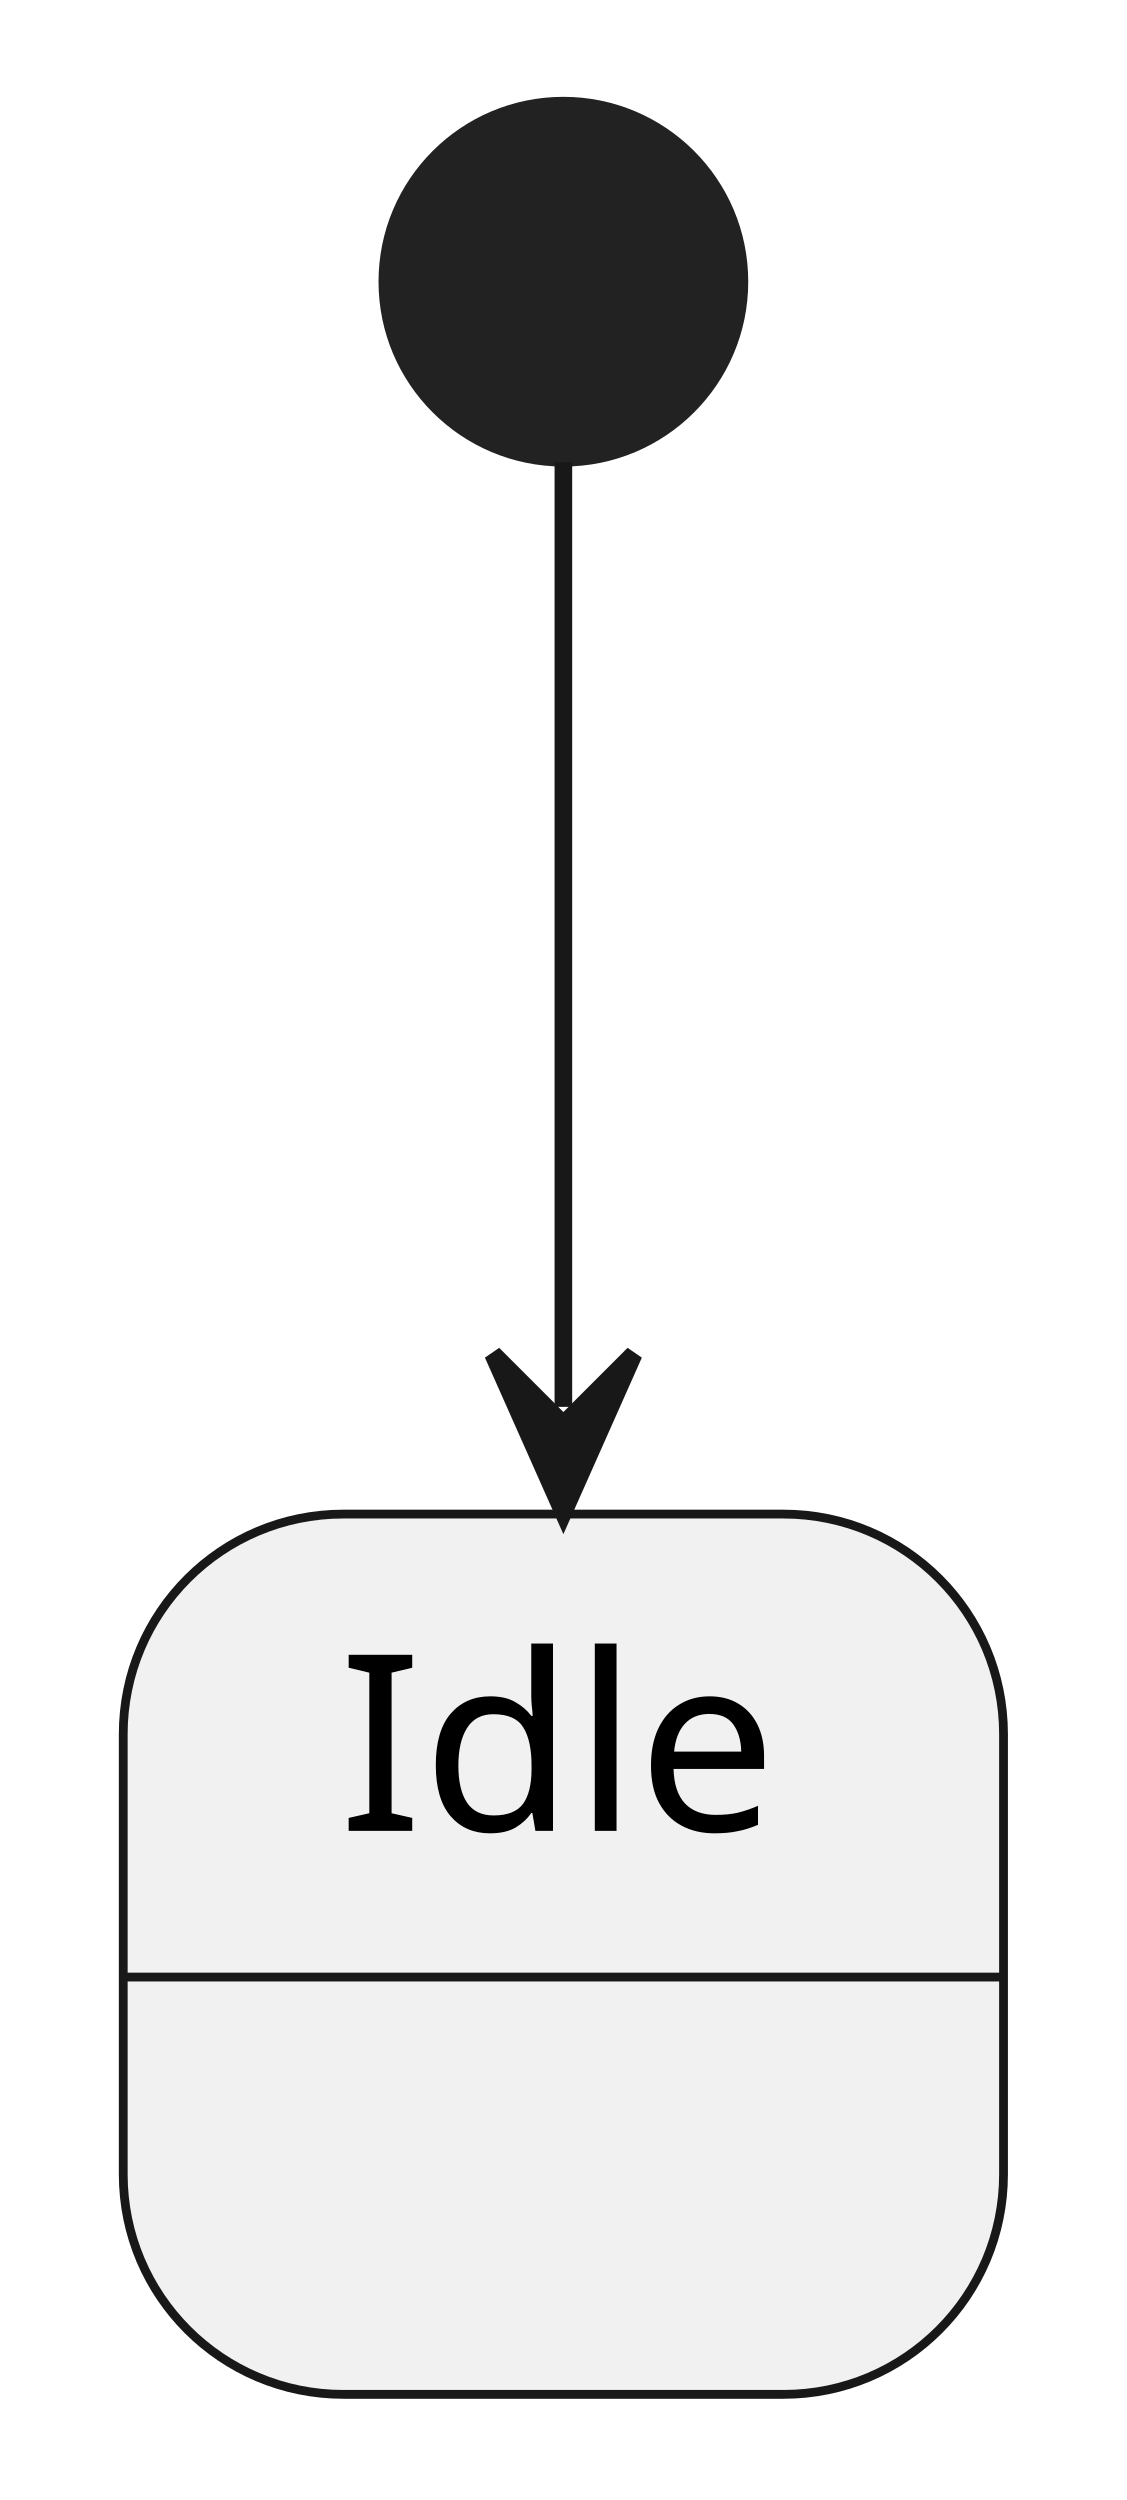
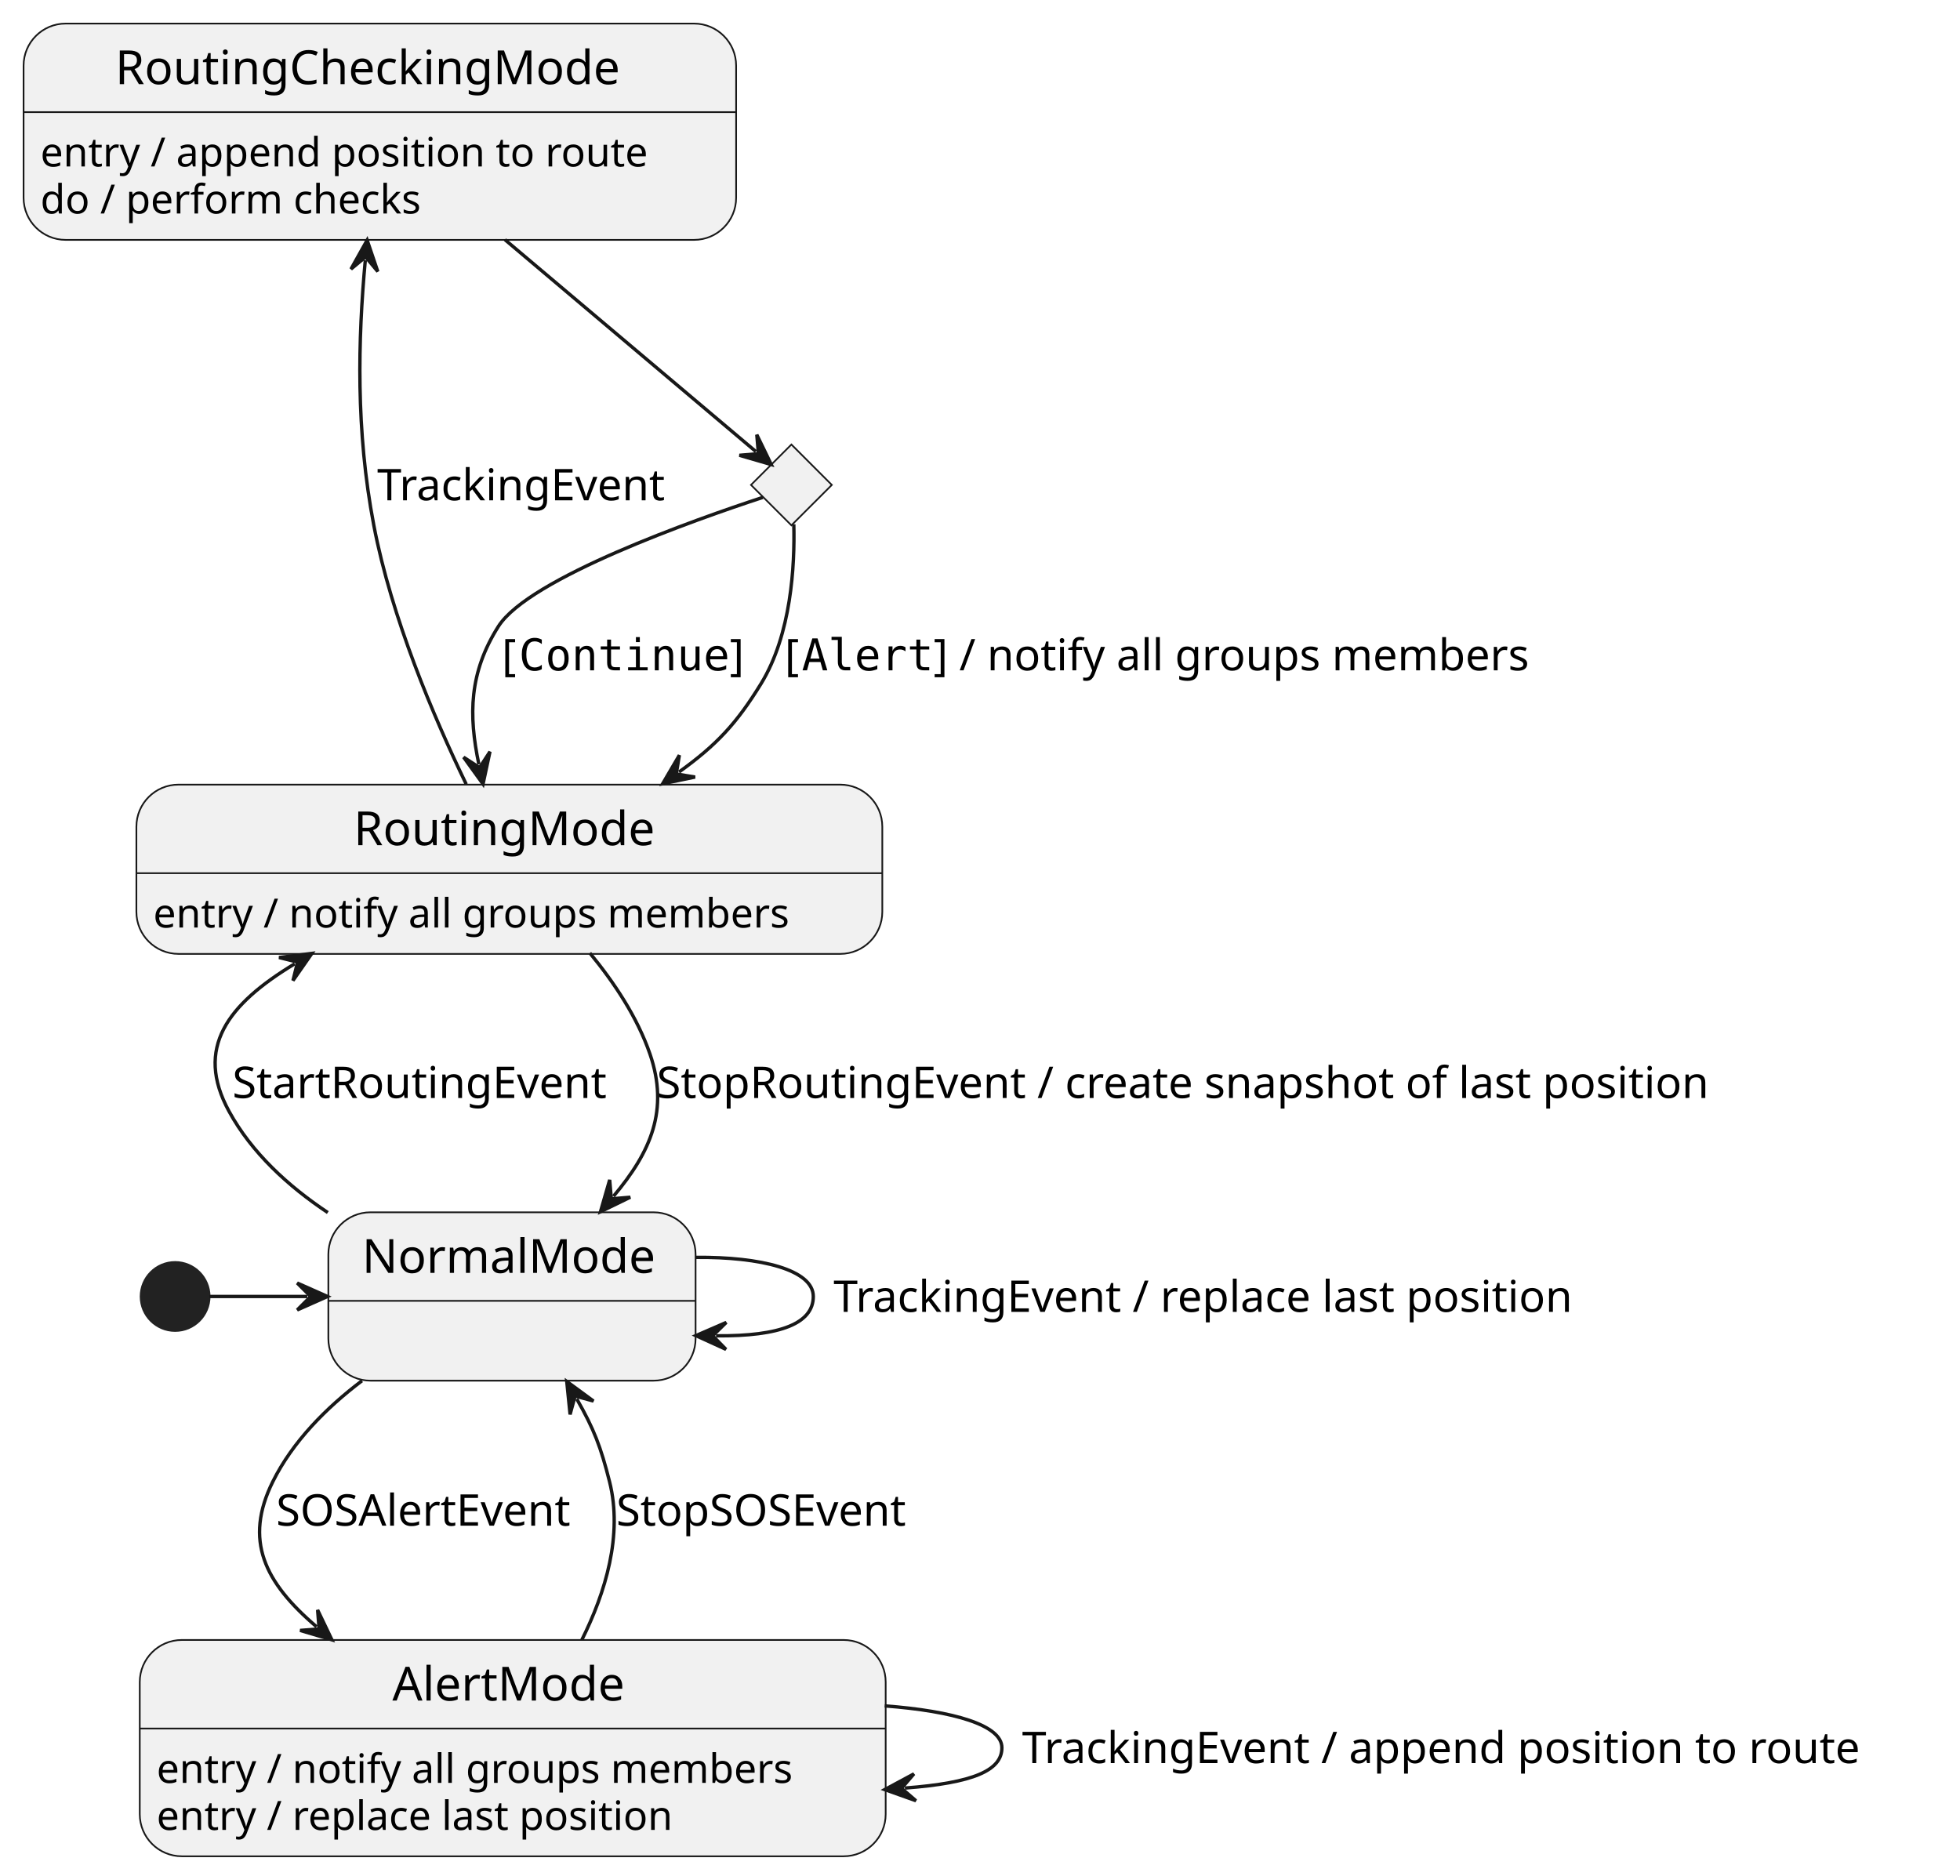
- <svg xmlns="http://www.w3.org/2000/svg" contentStyleType="text/css" height="142px" preserveAspectRatio="none" style="width:64px;height:142px;background:#FFFFFF;" version="1.1" viewBox="0 0 64 142" width="64px" zoomAndPan="magnify">
+ <svg xmlns="http://www.w3.org/2000/svg" contentStyleType="text/css" height="557px" preserveAspectRatio="none" style="width:582px;height:557px;background:#FFFFFF;" version="1.1" viewBox="0 0 582 557" width="582px" zoomAndPan="magnify">
  <defs />
  <g>
-     <ellipse cx="32" cy="16" fill="#222222" rx="10" ry="10" style="stroke:#222222;stroke-width:1.0;" />
-     <g id="Idle">
-       <rect fill="#F1F1F1" height="50" rx="12.5" ry="12.5" style="stroke:#181818;stroke-width:0.5;" width="50" x="7" y="86" />
-       <line style="stroke:#181818;stroke-width:0.5;" x1="7" x2="57" y1="112.297" y2="112.297" />
-       <text fill="#000000" font-family="sans-serif" font-size="14" lengthAdjust="spacing" textLength="25.519" x="19.241" y="103.995">Idle</text>
+     <ellipse cx="52" cy="385" fill="#222222" rx="10" ry="10" style="stroke:#222222;stroke-width:1.0;" />
+     <g id="NormalMode">
+       <rect fill="#F1F1F1" height="50" rx="12.5" ry="12.5" style="stroke:#181818;stroke-width:0.5;" width="109.045" x="97.5" y="360" />
+       <line style="stroke:#181818;stroke-width:0.5;" x1="97.5" x2="206.545" y1="386.297" y2="386.297" />
+       <text fill="#000000" font-family="sans-serif" font-size="14" lengthAdjust="spacing" textLength="89.045" x="107.5" y="377.995">NormalMode</text>
    </g>
-     <g id="link_*start*_Idle">
-       <path d="M32,26.26 C32,40.04 32,60.42 32,79.91 " fill="none" id="*start*-to-Idle" style="stroke:#181818;stroke-width:1.0;" />
-       <polygon fill="#181818" points="32,85.91,36,76.91,32,80.91,28,76.91,32,85.91" style="stroke:#181818;stroke-width:1.0;" />
+     <g id="RoutingMode">
+       <rect fill="#F1F1F1" height="50.266" rx="12.5" ry="12.5" style="stroke:#181818;stroke-width:0.5;" width="221.492" x="40.5" y="233" />
+       <line style="stroke:#181818;stroke-width:0.5;" x1="40.5" x2="261.992" y1="259.297" y2="259.297" />
+       <text fill="#000000" font-family="sans-serif" font-size="14" lengthAdjust="spacing" textLength="92.449" x="105.022" y="250.995">RoutingMode</text>
+       <text fill="#000000" font-family="sans-serif" font-size="12" lengthAdjust="spacing" textLength="201.492" x="45.5" y="275.435">entry / notify all groups members</text>
+     </g>
+     <g id="RoutingCheckingMode">
+       <rect fill="#F1F1F1" height="64.234" rx="12.5" ry="12.5" style="stroke:#181818;stroke-width:0.5;" width="211.584" x="7" y="7" />
+       <line style="stroke:#181818;stroke-width:0.5;" x1="7" x2="218.584" y1="33.297" y2="33.297" />
+       <text fill="#000000" font-family="sans-serif" font-size="14" lengthAdjust="spacing" textLength="157.165" x="34.209" y="24.995">RoutingCheckingMode</text>
+       <text fill="#000000" font-family="sans-serif" font-size="12" lengthAdjust="spacing" textLength="191.584" x="12" y="49.435">entry / append position to route</text>
+       <text fill="#000000" font-family="sans-serif" font-size="12" lengthAdjust="spacing" textLength="119.953" x="12" y="63.404">do / perform checks</text>
+     </g>
+     <g id="elem_c">
+       <polygon fill="#F1F1F1" points="235,132,247,144,235,156,223,144,235,132" style="stroke:#181818;stroke-width:0.5;" />
+     </g>
+     <g id="AlertMode">
+       <rect fill="#F1F1F1" height="64.234" rx="12.5" ry="12.5" style="stroke:#181818;stroke-width:0.5;" width="221.492" x="41.5" y="487" />
+       <line style="stroke:#181818;stroke-width:0.5;" x1="41.5" x2="262.992" y1="513.297" y2="513.297" />
+       <text fill="#000000" font-family="sans-serif" font-size="14" lengthAdjust="spacing" textLength="71.47" x="116.511" y="504.995">AlertMode</text>
+       <text fill="#000000" font-family="sans-serif" font-size="12" lengthAdjust="spacing" textLength="201.492" x="46.5" y="529.436">entry / notify all groups members</text>
+       <text fill="#000000" font-family="sans-serif" font-size="12" lengthAdjust="spacing" textLength="164.807" x="46.5" y="543.404">entry / replace last position</text>
+     </g>
+     <g id="link_*start*_NormalMode">
+       <path d="M62.16,385 C73.85,385 79.55,385 91.25,385 " fill="none" id="*start*-to-NormalMode" style="stroke:#181818;stroke-width:1.0;" />
+       <polygon fill="#181818" points="97.25,385,88.25,381,92.25,385,88.25,389,97.25,385" style="stroke:#181818;stroke-width:1.0;" />
+     </g>
+     <g id="link_NormalMode_NormalMode">
+       <path d="M206.62,373.38 C225.88,373.2 241.5,377.07 241.5,385 C241.5,392.93 231.88,396.856 212.62,396.676 " fill="none" id="NormalMode-to-NormalMode" style="stroke:#181818;stroke-width:1.0;" />
+       <polygon fill="#181818" points="206.62,396.62,215.582,400.704,211.62,396.667,215.657,392.704,206.62,396.62" style="stroke:#181818;stroke-width:1.0;" />
+       <text fill="#000000" font-family="sans-serif" font-size="13" lengthAdjust="spacing" textLength="237.44" x="247.5" y="389.567">TrackingEvent / replace last position</text>
+     </g>
+     <g id="link_RoutingMode_NormalMode">
+       <path d="M87.496,286.214 C67.566,298.264 57.73,311.19 68,330 C74.73,342.33 85.61,352.26 97.34,360.08 " fill="none" id="RoutingMode-backto-NormalMode" style="stroke:#181818;stroke-width:1.0;" />
+       <polygon fill="#181818" points="92.63,283.11,82.859,284.344,88.351,285.697,86.998,291.19,92.63,283.11" style="stroke:#181818;stroke-width:1.0;" />
+       <text fill="#000000" font-family="sans-serif" font-size="13" lengthAdjust="spacing" textLength="119.425" x="69" y="326.067">StartRoutingEvent</text>
+     </g>
+     <g id="link_NormalMode_RoutingMode">
+       <path d="M182.165,355.24 C193.305,342.01 198.68,329.56 193,313 C189.26,302.1 182.33,291.71 175.15,283.01 " fill="none" id="NormalMode-backto-RoutingMode" style="stroke:#181818;stroke-width:1.0;" />
+       <polygon fill="#181818" points="178.3,359.83,187.157,355.522,181.52,356.005,181.037,350.369,178.3,359.83" style="stroke:#181818;stroke-width:1.0;" />
+       <text fill="#000000" font-family="sans-serif" font-size="13" lengthAdjust="spacing" textLength="334.712" x="195" y="326.067">StopRoutingEvent / create snapshot of last position</text>
+     </g>
+     <g id="link_RoutingCheckingMode_RoutingMode">
+       <path d="M108.471,77.285 C106.311,100.805 105.6,127.71 111,156 C116.23,183.42 128.78,212.89 138.44,232.88 " fill="none" id="RoutingCheckingMode-backto-RoutingMode" style="stroke:#181818;stroke-width:1.0;" />
+       <polygon fill="#181818" points="109.02,71.31,104.214,79.906,108.563,76.289,112.18,80.638,109.02,71.31" style="stroke:#181818;stroke-width:1.0;" />
+       <text fill="#000000" font-family="sans-serif" font-size="13" lengthAdjust="spacing" textLength="93.272" x="112" y="148.567">TrackingEvent</text>
+     </g>
+     <g id="link_RoutingCheckingMode_c">
+       <path d="M149.94,71.18 C178.27,95.1 210.265,122.12 224.435,134.08 " fill="none" id="RoutingCheckingMode-to-c" style="stroke:#181818;stroke-width:1.0;" />
+       <polygon fill="#181818" points="229.02,137.95,224.722,129.088,225.199,134.725,219.562,135.202,229.02,137.95" style="stroke:#181818;stroke-width:1.0;" />
+     </g>
+     <g id="link_c_RoutingMode">
+       <path d="M226.52,147.7 C206.46,154.29 157.08,171.69 148,186 C139.28,199.75 139.115,212.328 142.195,226.969 " fill="none" id="c-to-RoutingMode" style="stroke:#181818;stroke-width:1.0;" />
+       <polygon fill="#181818" points="143.43,232.84,145.491,223.209,142.401,227.947,137.663,224.856,143.43,232.84" style="stroke:#181818;stroke-width:1.0;" />
+       <text fill="#000000" font-family="sans-serif" font-size="13" lengthAdjust="spacing" textLength="5.072" x="149" y="199.067">[</text>
+       <text fill="#000000" font-family="monospace" font-size="13" lengthAdjust="spacing" textLength="62.613" x="154.072" y="199.067">Continue</text>
+       <text fill="#000000" font-family="sans-serif" font-size="13" lengthAdjust="spacing" textLength="5.072" x="216.685" y="199.067">]</text>
+     </g>
+     <g id="link_c_RoutingMode">
+       <path d="M235.71,155.68 C236.03,167.99 234.95,188.41 226,203 C218.78,214.76 212.824,221.211 201.624,229.251 " fill="none" id="c-to-RoutingMode-1" style="stroke:#181818;stroke-width:1.0;" />
+       <polygon fill="#181818" points="196.75,232.75,206.394,230.751,200.812,229.834,201.729,224.252,196.75,232.75" style="stroke:#181818;stroke-width:1.0;" />
+       <text fill="#000000" font-family="sans-serif" font-size="13" lengthAdjust="spacing" textLength="5.072" x="233" y="199.067">[</text>
+       <text fill="#000000" font-family="monospace" font-size="13" lengthAdjust="spacing" textLength="39.133" x="238.072" y="199.067">Alert</text>
+       <text fill="#000000" font-family="sans-serif" font-size="13" lengthAdjust="spacing" textLength="188.982" x="277.205" y="199.067">] / notify all groups members</text>
+     </g>
+     <g id="link_NormalMode_AlertMode">
+       <path d="M107.48,410.03 C96.87,418.06 86.92,428.07 81,440 C72.38,457.39 78.505,469.857 93.995,483.067 " fill="none" id="NormalMode-to-AlertMode" style="stroke:#181818;stroke-width:1.0;" />
+       <polygon fill="#181818" points="98.56,486.96,94.308,478.077,94.756,483.716,89.117,484.163,98.56,486.96" style="stroke:#181818;stroke-width:1.0;" />
+       <text fill="#000000" font-family="sans-serif" font-size="13" lengthAdjust="spacing" textLength="94.923" x="82" y="453.067">SOSAlertEvent</text>
+     </g>
+     <g id="link_AlertMode_NormalMode">
+       <path d="M172.76,487 C179.8,472.89 184.98,455.83 181,440 C178.4,429.68 176.387,424.389 171.267,415.43 " fill="none" id="AlertMode-to-NormalMode" style="stroke:#181818;stroke-width:1.0;" />
+       <polygon fill="#181818" points="168.29,410.22,169.282,420.019,170.771,414.561,176.228,416.05,168.29,410.22" style="stroke:#181818;stroke-width:1.0;" />
+       <text fill="#000000" font-family="sans-serif" font-size="13" lengthAdjust="spacing" textLength="93.533" x="183" y="453.067">StopSOSEvent</text>
+     </g>
+     <g id="link_AlertMode_AlertMode">
+       <path d="M262.71,506.57 C283.14,508.12 297.5,512.27 297.5,519 C297.5,525.73 289.123,529.426 268.693,530.976 " fill="none" id="AlertMode-to-AlertMode" style="stroke:#181818;stroke-width:1.0;" />
+       <polygon fill="#181818" points="262.71,531.43,271.987,534.738,267.696,531.052,271.382,526.761,262.71,531.43" style="stroke:#181818;stroke-width:1.0;" />
+       <text fill="#000000" font-family="sans-serif" font-size="13" lengthAdjust="spacing" textLength="266.449" x="303.5" y="523.567">TrackingEvent / append position to route</text>
    </g>
  </g>
</svg>
